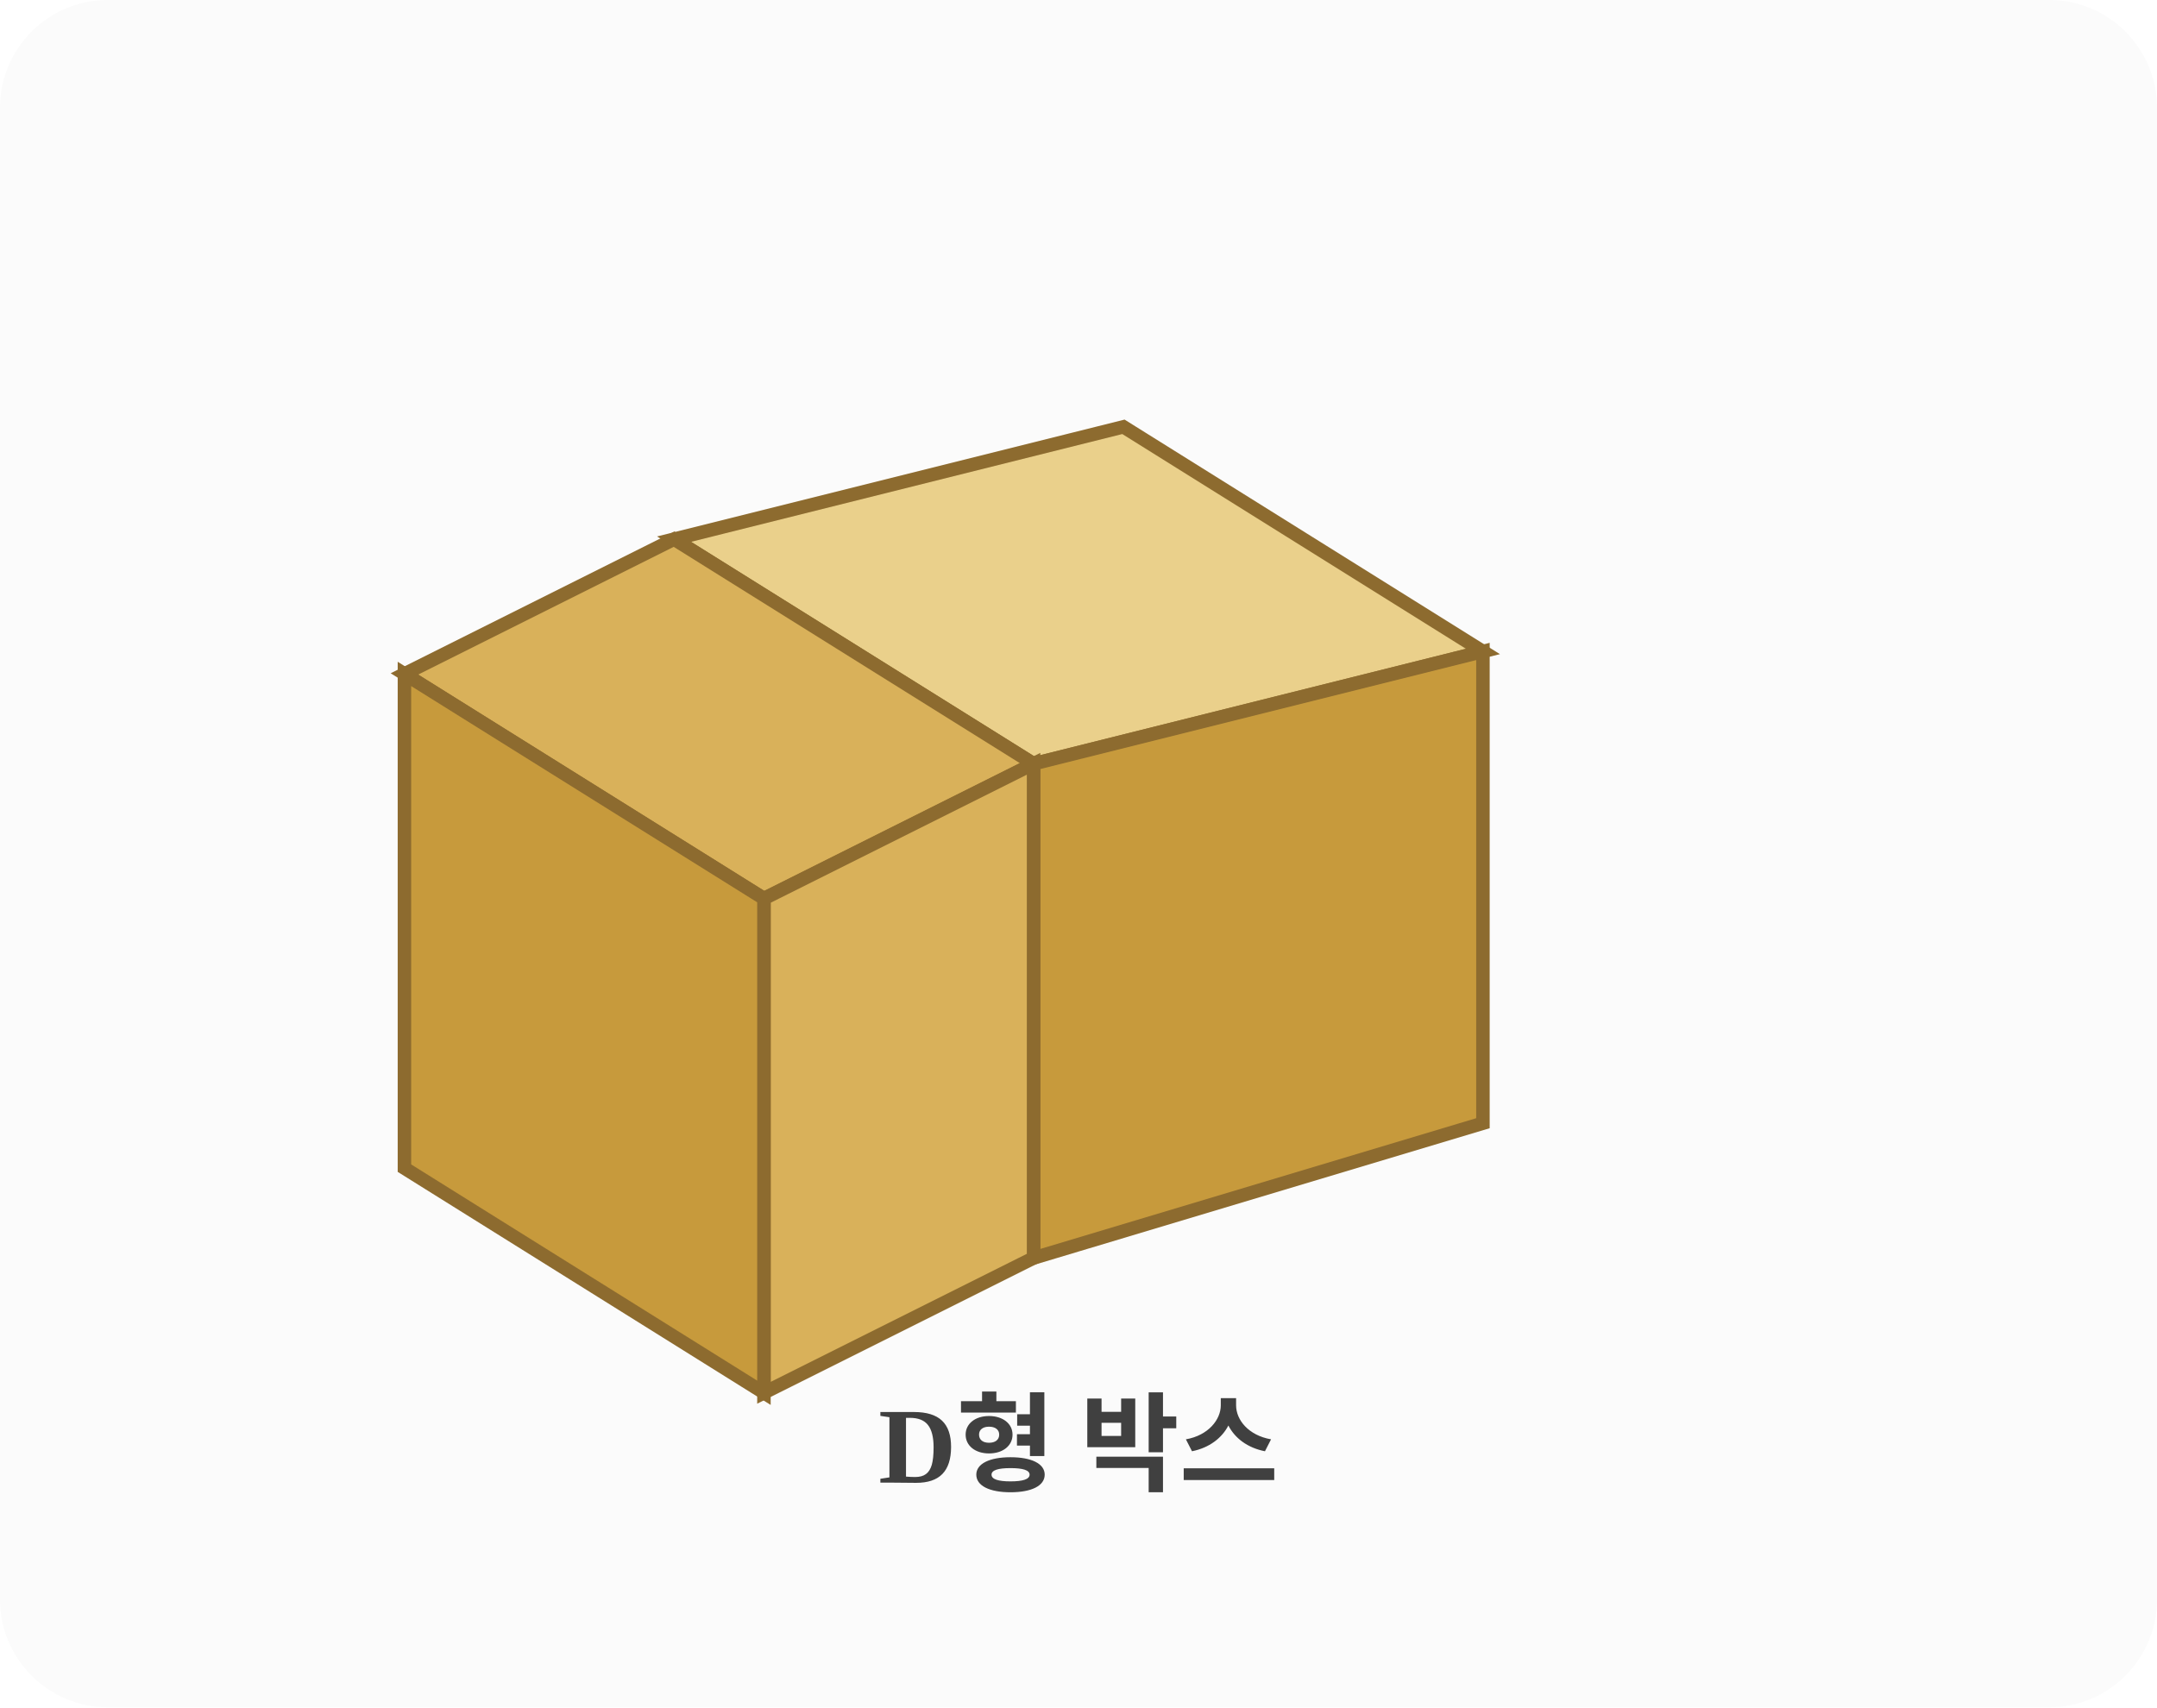
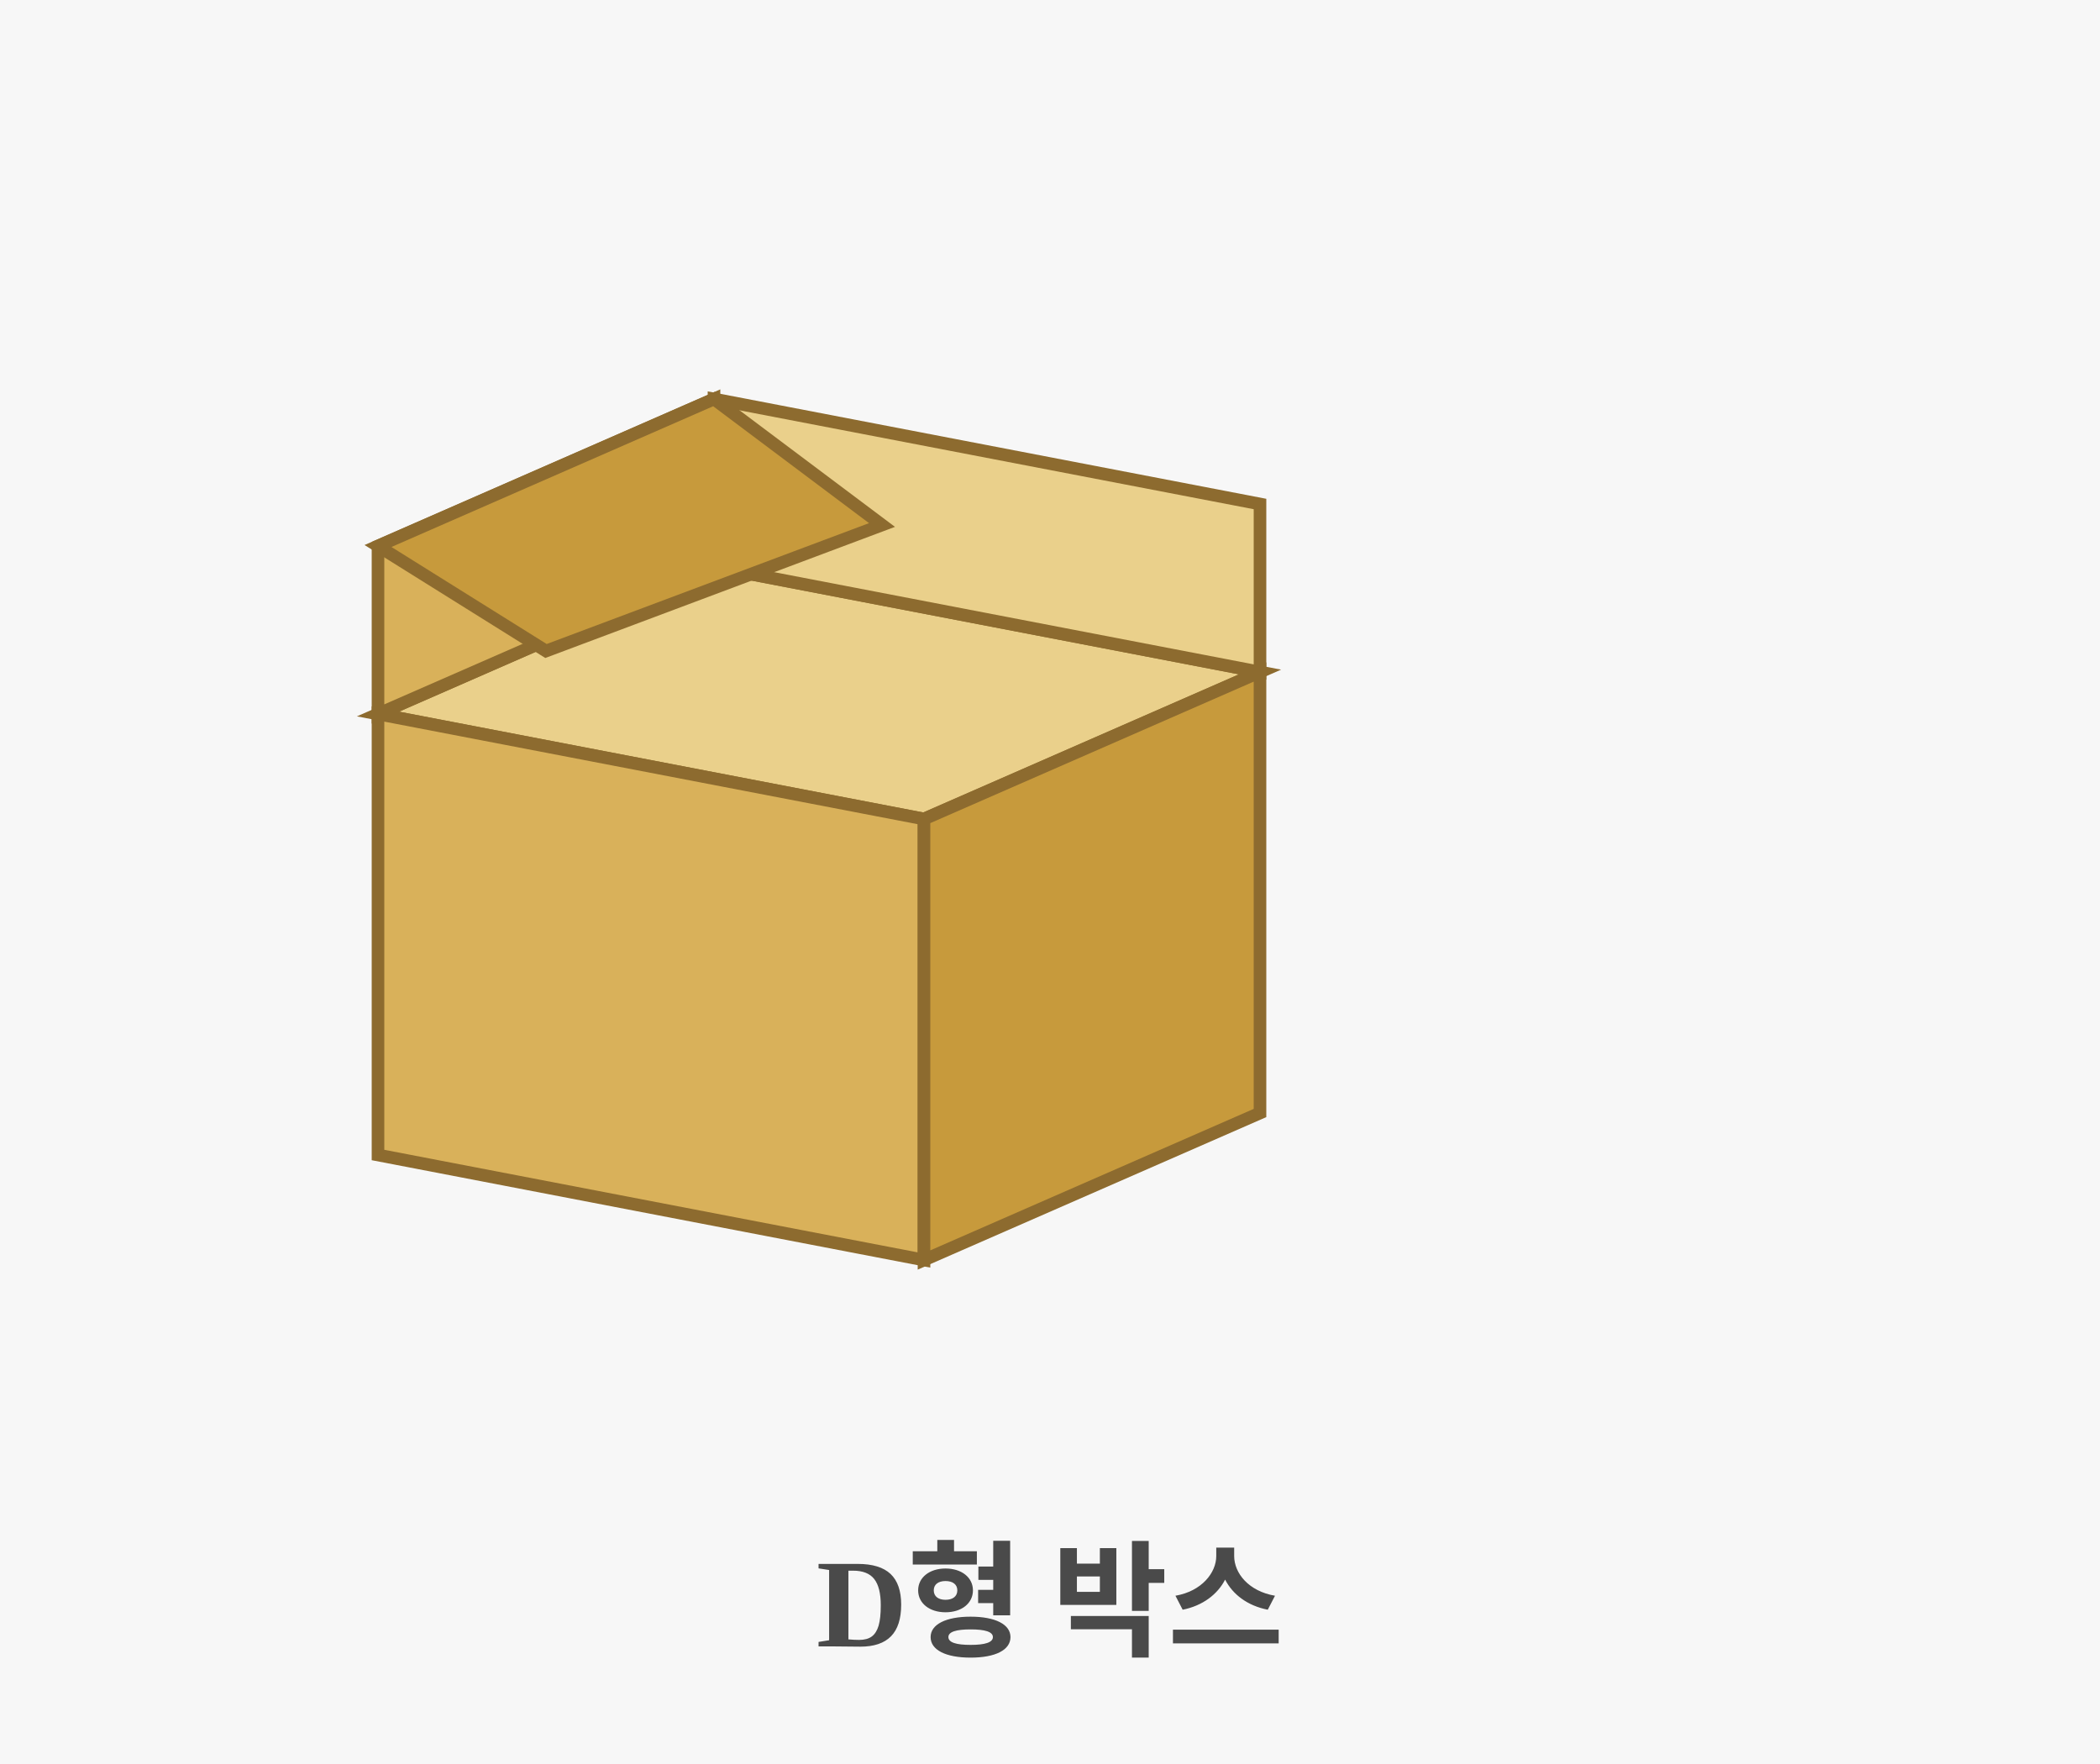
- <svg xmlns="http://www.w3.org/2000/svg" width="480" height="380" viewBox="0 0 480 380">
-   <rect width="480" height="380" rx="24" fill="#fbfbfb" />
-   <polygon points="150,120 250,95 330,145 230,170" fill="#ead08b" stroke="#8d6b2f" stroke-width="3" />
-   <polygon points="90,150 150,120 230,170 170,200" fill="#d9b15a" stroke="#8d6b2f" stroke-width="3" />
-   <polygon points="230,170 330,145 330,250 230,280" fill="#c79a3c" stroke="#8d6b2f" stroke-width="3" />
-   <polygon points="170,200 230,170 230,280 170,310" fill="#d9b15a" stroke="#8d6b2f" stroke-width="3" />
-   <polygon points="90,150 170,200 170,310 90,260" fill="#c79a3c" stroke="#8d6b2f" stroke-width="3" />
-   <text x="240" y="330" text-anchor="middle" font-size="24" font-weight="800" fill="#404040">D형 박스</text>
+ <svg xmlns="http://www.w3.org/2000/svg" width="500" height="420" viewBox="0 0 500 420">
+   <rect width="500" height="420" fill="#f7f7f7" />
+   <polygon points="90,170 170,135 300,160 220,195" fill="#ead08b" stroke="#8d6b2f" stroke-width="3" />
+   <polygon points="90,170 220,195 220,300 90,275" fill="#d9b15a" stroke="#8d6b2f" stroke-width="3" />
+   <polygon points="220,195 300,160 300,265 220,300" fill="#c79a3c" stroke="#8d6b2f" stroke-width="3" />
+   <polygon points="170,135 300,160 300,120 170,95" fill="#ead08b" stroke="#8d6b2f" stroke-width="3" />
+   <polygon points="90,170 170,135 170,95 90,130" fill="#d9b15a" stroke="#8d6b2f" stroke-width="3" />
+   <polygon points="90,130 170,95 210,125 130,155" fill="#c79a3c" stroke="#8d6b2f" stroke-width="3" />
+   <text x="250" y="392" text-anchor="middle" font-size="30" font-weight="700" fill="#4a4a4a">D형 박스</text>
</svg>
